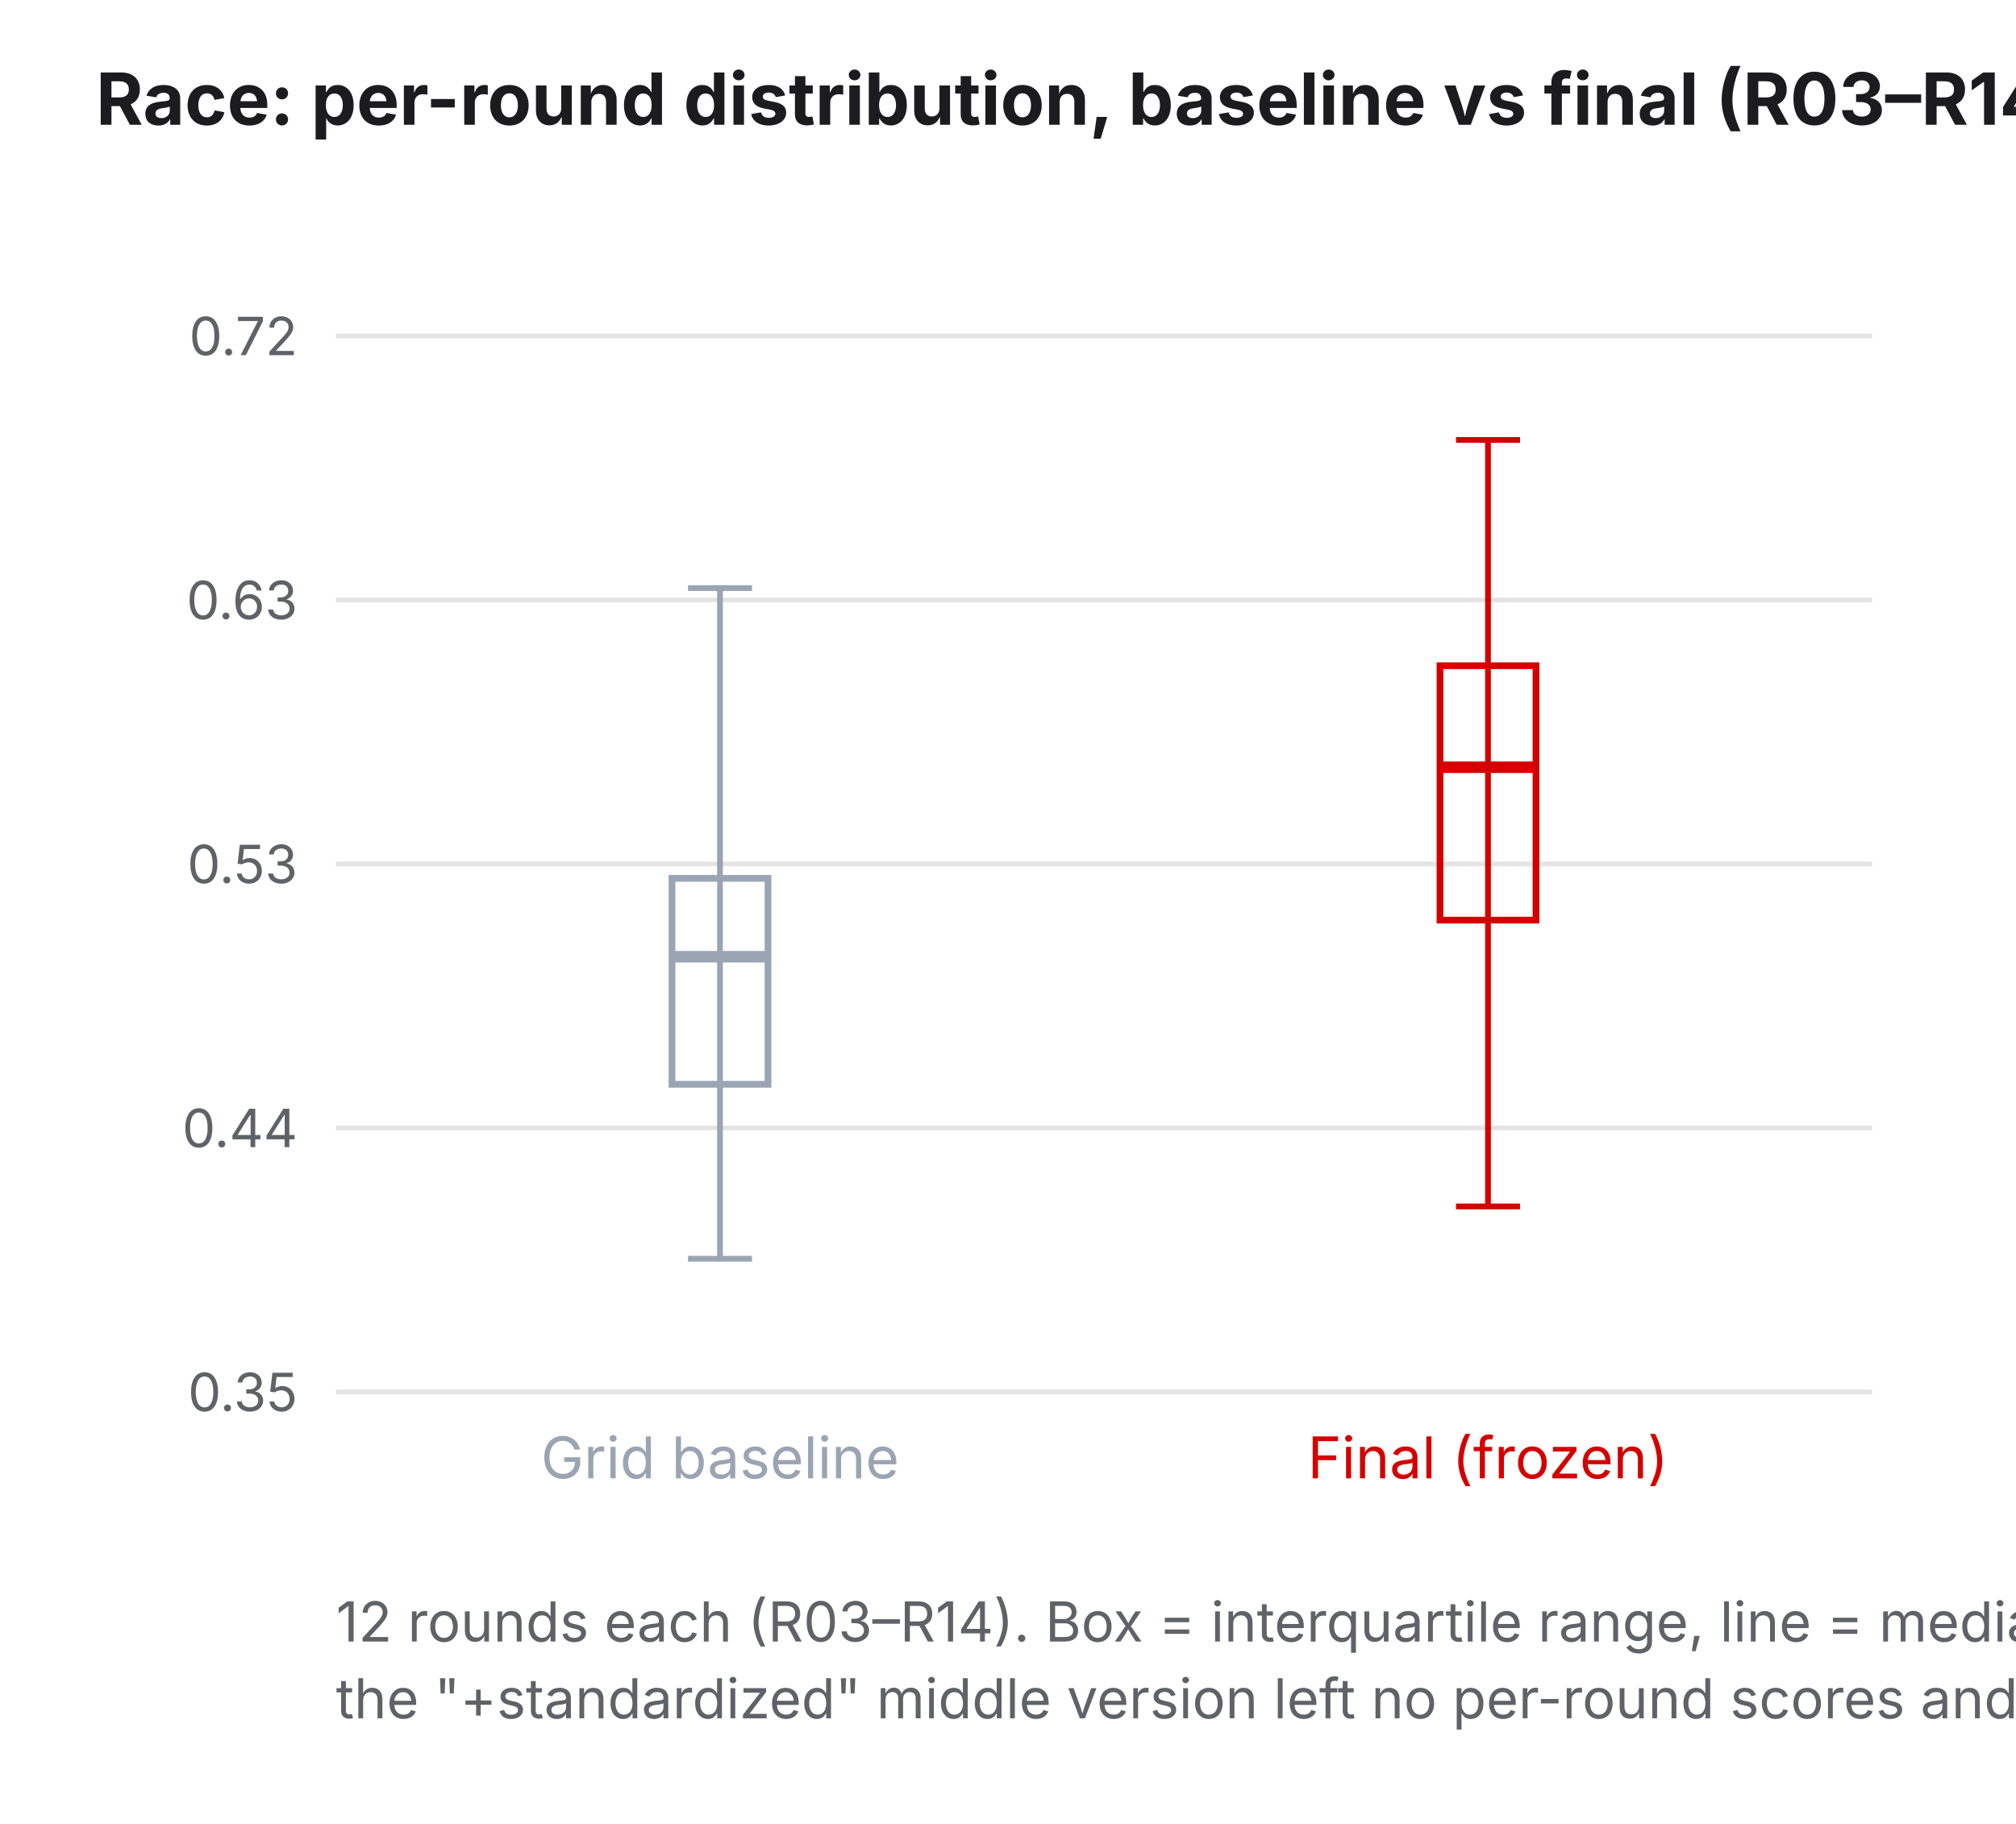
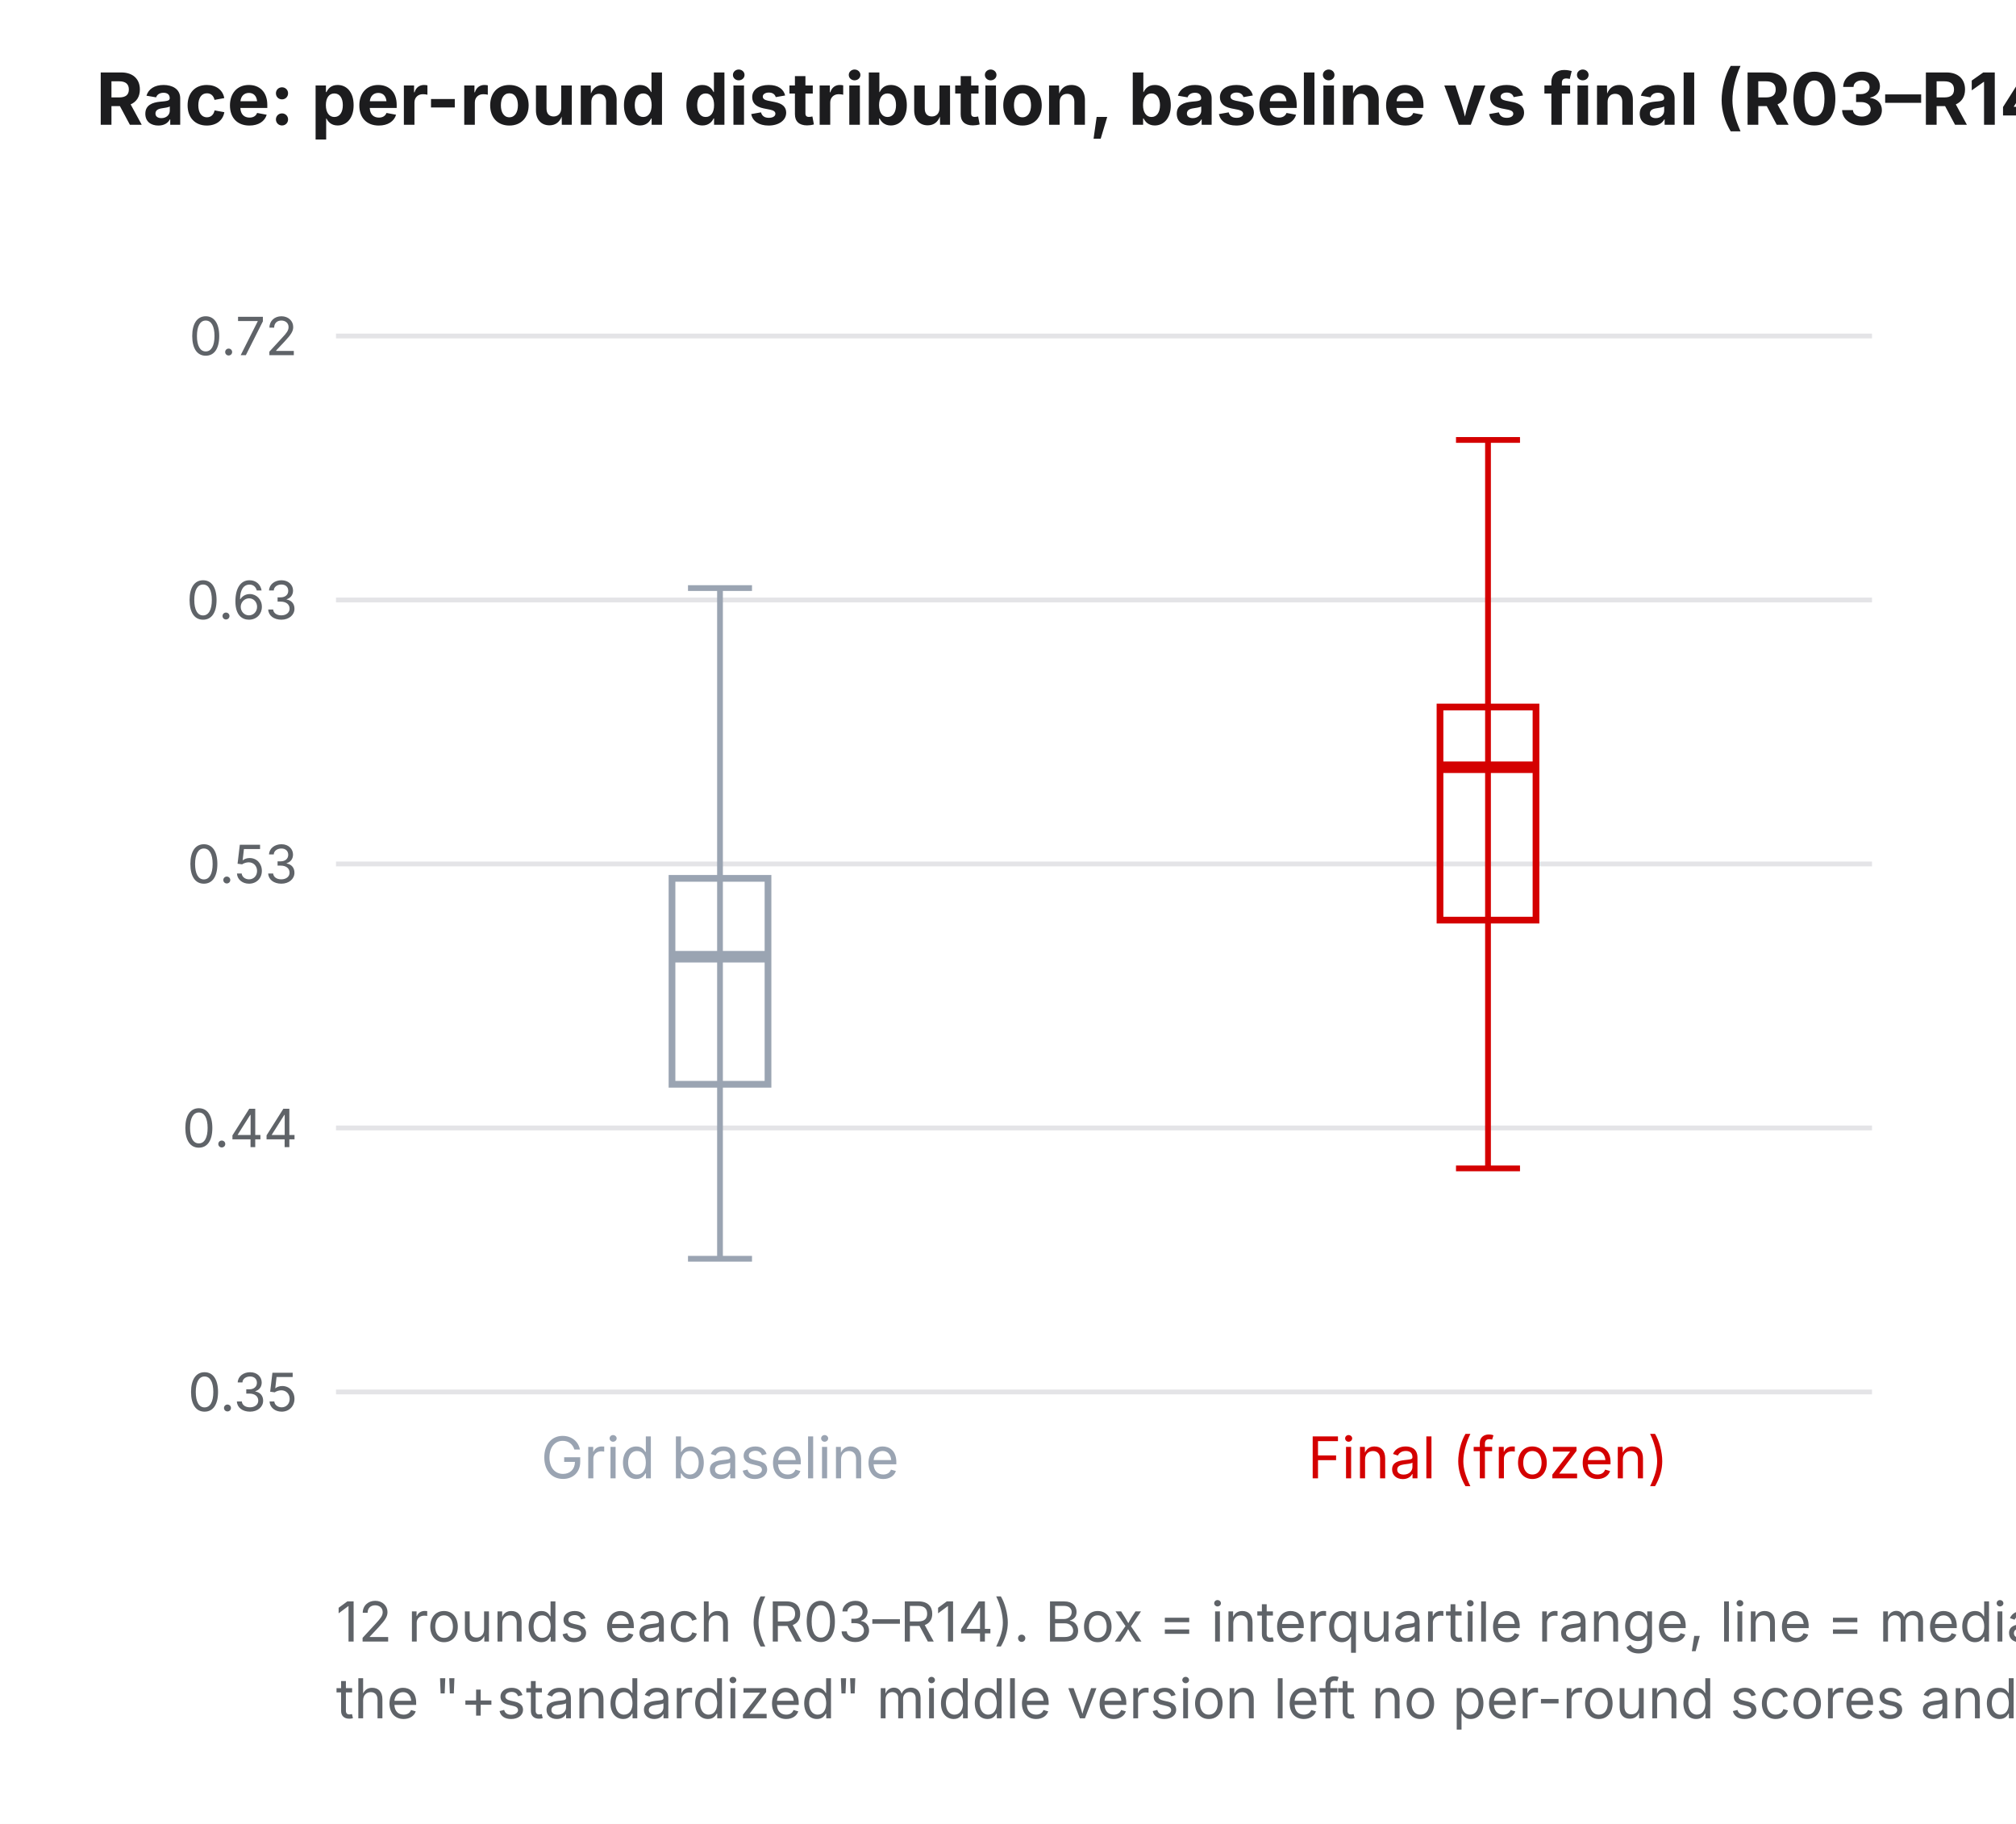
<svg xmlns="http://www.w3.org/2000/svg" width="420" height="380" viewBox="0 0 420 380">
  <style>text{font-family:-apple-system,'PingFang SC','Microsoft YaHei','Segoe UI',sans-serif;}</style>
  <rect width="420" height="380" fill="#ffffff" />
  <text x="20" y="26" font-size="15" font-weight="700" fill="#1c1c1e">Race: per-round distribution, baseline vs final (R03–R14 single-event)</text>
  <line x1="70" y1="290.0" x2="390" y2="290.0" stroke="#e4e4e7" stroke-width="1" />
  <text x="62" y="294.0" font-size="11" fill="#5f6368" text-anchor="end" font-weight="400">0.35</text>
  <line x1="70" y1="235.0" x2="390" y2="235.0" stroke="#e4e4e7" stroke-width="1" />
  <text x="62" y="239.0" font-size="11" fill="#5f6368" text-anchor="end" font-weight="400">0.44</text>
  <line x1="70" y1="180.0" x2="390" y2="180.0" stroke="#e4e4e7" stroke-width="1" />
  <text x="62" y="184.0" font-size="11" fill="#5f6368" text-anchor="end" font-weight="400">0.53</text>
  <line x1="70" y1="125.0" x2="390" y2="125.0" stroke="#e4e4e7" stroke-width="1" />
  <text x="62" y="129.0" font-size="11" fill="#5f6368" text-anchor="end" font-weight="400">0.63</text>
  <line x1="70" y1="70.0" x2="390" y2="70.0" stroke="#e4e4e7" stroke-width="1" />
  <text x="62" y="74.0" font-size="11" fill="#5f6368" text-anchor="end" font-weight="400">0.72</text>
  <line x1="150.0" y1="122.522" x2="150.0" y2="262.252" stroke="#9aa4b2" stroke-width="1.2" />
  <line x1="143.333" y1="122.522" x2="156.667" y2="122.522" stroke="#9aa4b2" stroke-width="1.2" />
  <line x1="143.333" y1="262.252" x2="156.667" y2="262.252" stroke="#9aa4b2" stroke-width="1.2" />
  <rect x="140.0" y="183.0" width="20" height="42.9" fill="none" stroke="#9aa4b2" stroke-width="1.4" />
  <line x1="140.0" y1="199.324" x2="160.0" y2="199.324" stroke="#9aa4b2" stroke-width="2.4" />
  <text x="150.0" y="308" font-size="12" fill="#9aa4b2" text-anchor="middle">Grid baseline</text>
-   <line x1="310.0" y1="91.66" x2="310.0" y2="251.351" stroke="#d40000" stroke-width="1.2" />
+   <line x1="310.0" y1="91.66" x2="310.0" y2="243.424" stroke="#d40000" stroke-width="1.2" />
  <line x1="303.333" y1="91.66" x2="316.667" y2="91.66" stroke="#d40000" stroke-width="1.2" />
-   <line x1="303.333" y1="251.351" x2="316.667" y2="251.351" stroke="#d40000" stroke-width="1.2" />
-   <rect x="300.0" y="138.7" width="20" height="53.0" fill="none" stroke="#d40000" stroke-width="1.4" />
+   <line x1="303.333" y1="243.424" x2="316.667" y2="243.424" stroke="#d40000" stroke-width="1.2" />
+   <rect x="300.0" y="147.3" width="20" height="44.4" fill="none" stroke="#d40000" stroke-width="1.4" />
  <line x1="300.0" y1="159.85" x2="320.0" y2="159.85" stroke="#d40000" stroke-width="2.4" />
  <text x="310.0" y="308" font-size="12" fill="#d40000" text-anchor="middle">Final (frozen)</text>
  <text x="70" y="342" font-size="11.5" fill="#5f6368" text-anchor="start" font-weight="400">12 rounds each (R03–R14). Box = interquartile range, line = median, whiskers = extremes;</text>
  <text x="70" y="358" font-size="11.5" fill="#5f6368" text-anchor="start" font-weight="400">the "+standardized" middle version left no per-round scores and cannot appear here.</text>
</svg>
